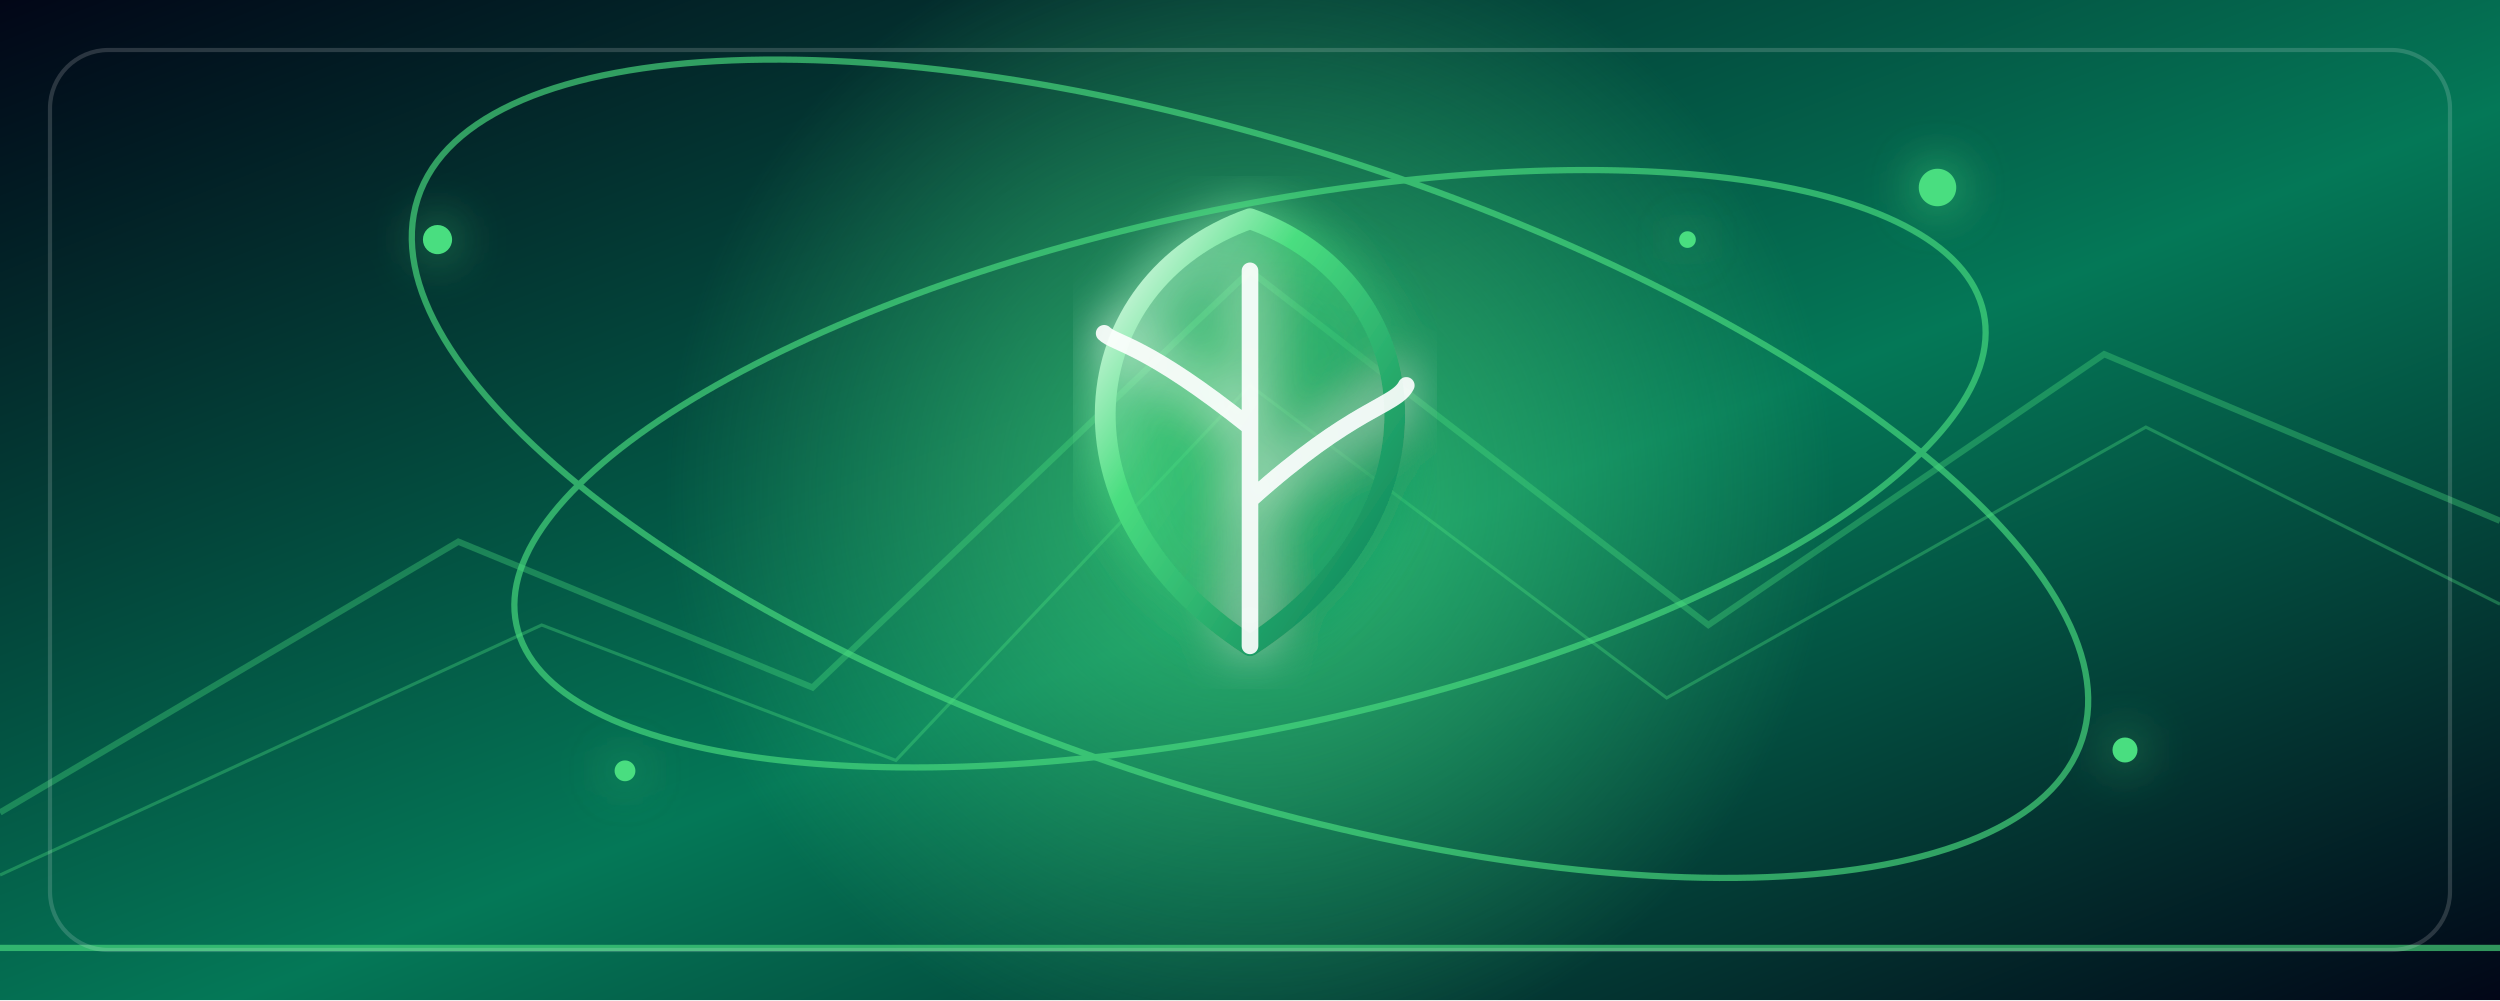
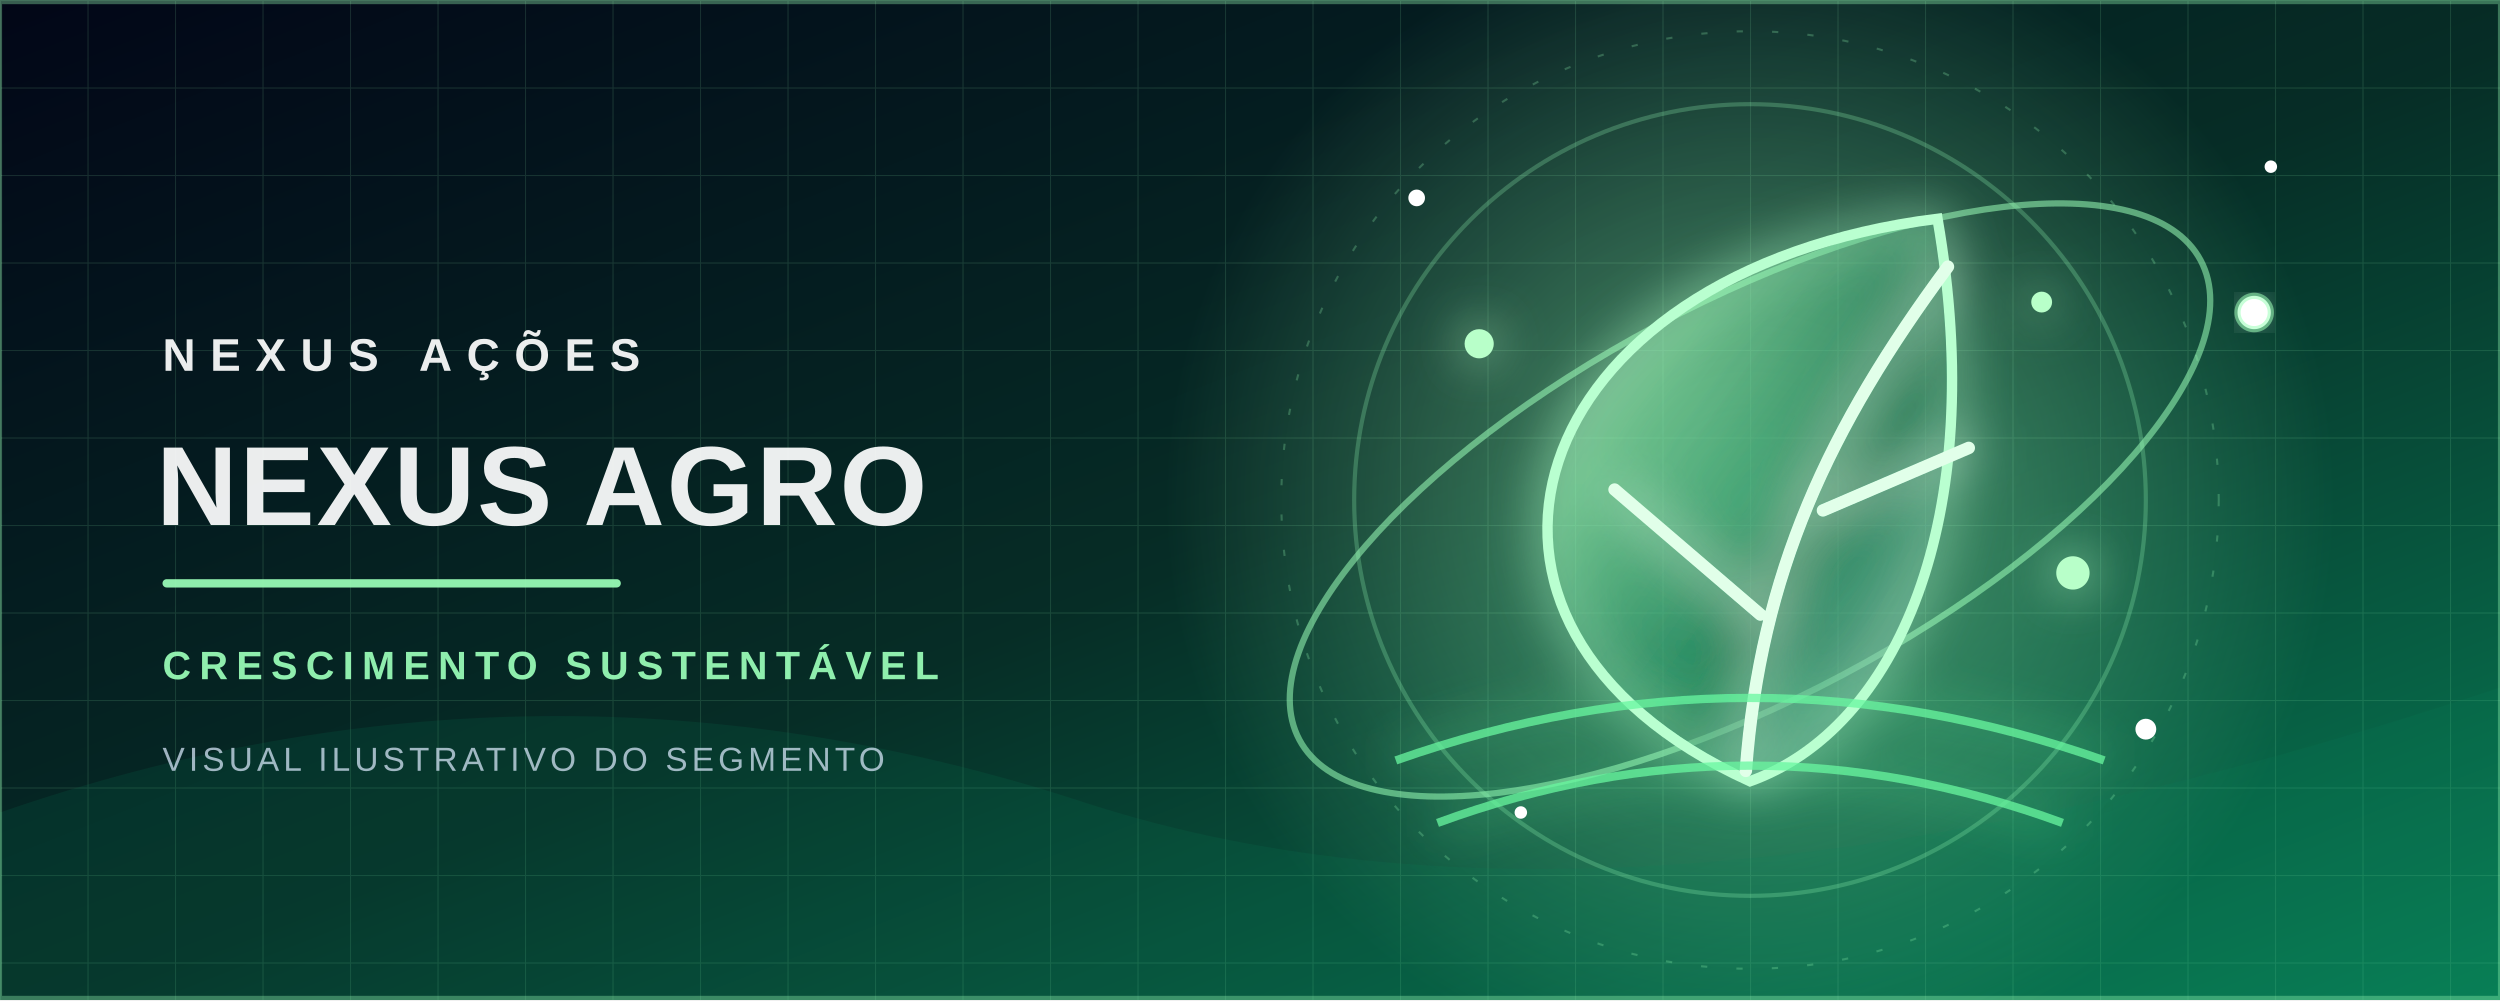
- <svg xmlns="http://www.w3.org/2000/svg" viewBox="0 0 1200 480" role="img" aria-label="Arte luminosa do plano nexus-agro">
+ <svg xmlns="http://www.w3.org/2000/svg" viewBox="0 0 1200 480" role="img" aria-label="NEXUS AGRO: arte gráfica ilustrativa temática">
  <defs>
    <linearGradient id="bg" x1="0" y1="0" x2="1" y2="1">
      <stop stop-color="#020617" />
-       <stop offset=".55" stop-color="#047857" />
-       <stop offset="1" stop-color="#020617" />
+       <stop offset=".52" stop-color="#062d26" />
+       <stop offset="1" stop-color="#087f56" />
    </linearGradient>
    <radialGradient id="halo">
-       <stop stop-color="#4ade80" stop-opacity=".65" />
-       <stop offset="1" stop-color="#4ade80" stop-opacity="0" />
+       <stop stop-color="#9bffb8" stop-opacity=".5" />
+       <stop offset="1" stop-color="#9bffb8" stop-opacity="0" />
    </radialGradient>
    <linearGradient id="metal" x1="0" y1="0" x2="1" y2="1">
      <stop stop-color="#fff" />
-       <stop offset=".35" stop-color="#4ade80" />
-       <stop offset="1" stop-color="#047857" />
+       <stop offset=".28" stop-color="#9bffb8" />
+       <stop offset=".62" stop-color="#087f56" />
+       <stop offset="1" stop-color="#fff" />
    </linearGradient>
+     <linearGradient id="shine">
+       <stop offset="0" stop-color="#fff" stop-opacity="0" />
+       <stop offset=".48" stop-color="#fff" stop-opacity=".42" />
+       <stop offset="1" stop-color="#fff" stop-opacity="0" />
+     </linearGradient>
+     <pattern id="grid" width="42" height="42" patternUnits="userSpaceOnUse">
+       <path d="M42 0H0V42" fill="none" stroke="#9bffb8" stroke-opacity=".13" stroke-width="1" />
+     </pattern>
    <filter id="glow">
-       <feGaussianBlur stdDeviation="12" result="blur" />
+       <feGaussianBlur stdDeviation="12" result="b" />
      <feMerge>
-         <feMergeNode in="blur" />
+         <feMergeNode in="b" />
        <feMergeNode in="SourceGraphic" />
      </feMerge>
    </filter>
  </defs>
+   <style>
+  .orbit{transform-origin:840px 240px;animation:spin 24s linear infinite}
+  .float{animation:float 5s ease-in-out infinite}
+  .pulse{transform-origin:840px 240px;animation:pulse 3.8s ease-in-out infinite}
+  .sweep{animation:sweep 6s ease-in-out infinite}
+  .spark{animation:spark 3s ease-in-out infinite alternate}
+  @keyframes spin{to{transform:rotate(360deg)}}
+  @keyframes float{0%,100%{transform:translateY(0)}50%{transform:translateY(-12px)}}
+  @keyframes pulse{0%,100%{opacity:.55;transform:scale(.96)}50%{opacity:1;transform:scale(1.04)}}
+  @keyframes sweep{0%{transform:translateX(-420px);opacity:0}20%{opacity:.6}70%{opacity:.35}100%{transform:translateX(1450px);opacity:0}}
+  @keyframes spark{from{opacity:.25}to{opacity:1}}
+  @media(prefers-reduced-motion:reduce){.orbit,.float,.pulse,.sweep,.spark{animation:none}}
+ </style>
  <rect width="1200" height="480" fill="url(#bg)" />
-   <circle cx="600" cy="235" r="280" fill="url(#halo)" />
-   <g fill="none" stroke="#4ade80" stroke-opacity=".35">
-     <path d="M0 390 L220 260 390 330 600 130 820 300 1010 170 1200 250" stroke-width="3" />
-     <path d="M0 420 L260 300 430 365 600 185 800 335 1030 205 1200 290" stroke-width="1.5" />
+   <rect width="1200" height="480" fill="url(#grid)" />
+   <circle cx="840" cy="240" r="280" fill="url(#halo)" class="pulse" />
+   <path d="M0 390Q260 300 520 385T1200 330V480H0Z" fill="#087f56" opacity=".15" />
+   <g fill="none" stroke="#9bffb8" stroke-opacity=".25">
+     <circle cx="840" cy="240" r="190" stroke-width="2" />
+     <circle cx="840" cy="240" r="225" stroke-width="1" stroke-dasharray="3 14" />
  </g>
-   <g filter="url(#glow)">
-     <path d="M600 310 C500 245 515 135 600 105 C685 135 700 245 600 310 Z" fill="url(#metal)" fill-opacity=".28" stroke="url(#metal)" stroke-width="10" stroke-linejoin="round" />
-     <path d="M600 310 V130 M600 205 C550 165 535 165 530 160 M600 240 C650 195 670 195 675 185" fill="none" stroke="#fff" stroke-width="8" stroke-linecap="round" stroke-linejoin="round" opacity=".9" />
+   <g class="orbit" fill="none" stroke="#9bffb8" stroke-width="3" stroke-opacity=".55">
+     <ellipse cx="840" cy="240" rx="245" ry="95" transform="rotate(-28 840 240)" />
+     <circle cx="1082" cy="150" r="8" fill="#fff" filter="url(#glow)" />
  </g>
-   <g fill="#4ade80" filter="url(#glow)">
-     <circle cx="210" cy="115" r="7" />
-     <circle cx="930" cy="90" r="9" />
-     <circle cx="1020" cy="360" r="6" />
-     <circle cx="300" cy="370" r="5" />
-     <circle cx="810" cy="115" r="4" />
+   <g class="float" filter="url(#glow)">
+     <g transform="translate(840 240)">
+       <path d="M0 135C-165 60-110-110 90-135 115 10 70 110 0 135Z" fill="url(#metal)" fill-opacity=".3" stroke="#b9ffd0" stroke-width="5" />
+       <path d="M-2 130C5 35 38-35 95-112M5 55L-65-5M35 5L105-25" fill="none" stroke="#e1ffe9" stroke-width="6" stroke-linecap="round" />
+       <path d="M-170 125Q0 65 170 125M-150 155Q0 100 150 155" fill="none" stroke="#68f7a0" stroke-opacity=".75" stroke-width="4" />
+       <g fill="#b8ffc9">
+         <circle cx="-130" cy="-75" r="7" />
+         <circle cx="140" cy="-95" r="5" />
+         <circle cx="155" cy="35" r="8" />
+       </g>
+     </g>
  </g>
-   <g fill="none" stroke="#4ade80" stroke-width="3" opacity=".65">
-     <ellipse cx="600" cy="225" rx="360" ry="125" transform="rotate(-12 600 225)">
-       <animateTransform attributeName="transform" type="rotate" from="-12 600 225" to="348 600 225" dur="36s" repeatCount="indefinite" />
-     </ellipse>
-     <ellipse cx="600" cy="225" rx="420" ry="155" transform="rotate(18 600 225)" />
+   <g class="spark" fill="#fff">
+     <circle cx="680" cy="95" r="4" />
+     <circle cx="1030" cy="350" r="5" />
+     <circle cx="730" cy="390" r="3" />
+     <circle cx="1090" cy="80" r="3" />
  </g>
-   <path d="M0 455 H1200" stroke="#4ade80" stroke-opacity=".65" stroke-width="3" />
-   <rect x="24" y="24" width="1152" height="432" rx="28" fill="none" stroke="#fff" stroke-opacity=".16" stroke-width="2" />
+   <g opacity=".92">
+     <text x="78" y="178" fill="#fff" font-family="Arial,sans-serif" font-size="22" font-weight="700" letter-spacing="7">NEXUS AÇÕES</text>
+     <text x="75" y="252" fill="#fff" font-family="Arial,sans-serif" font-size="54" font-weight="800" letter-spacing="1">NEXUS AGRO</text>
+     <rect x="78" y="278" width="220" height="4" rx="2" fill="#9bffb8" />
+     <text x="78" y="326" fill="#9bffb8" font-family="Arial,sans-serif" font-size="19" font-weight="700" letter-spacing="4">CRESCIMENTO SUSTENTÁVEL</text>
+     <text x="78" y="370" fill="#dbeafe" opacity=".78" font-family="Arial,sans-serif" font-size="16" letter-spacing="2">VISUAL ILUSTRATIVO DO SEGMENTO</text>
+   </g>
+   <rect class="sweep" x="-300" y="0" width="180" height="480" fill="url(#shine)" transform="skewX(-18)" />
+   <path d="M0 1H1200V479H0Z" fill="none" stroke="#9bffb8" stroke-opacity=".35" stroke-width="2" />
</svg>
